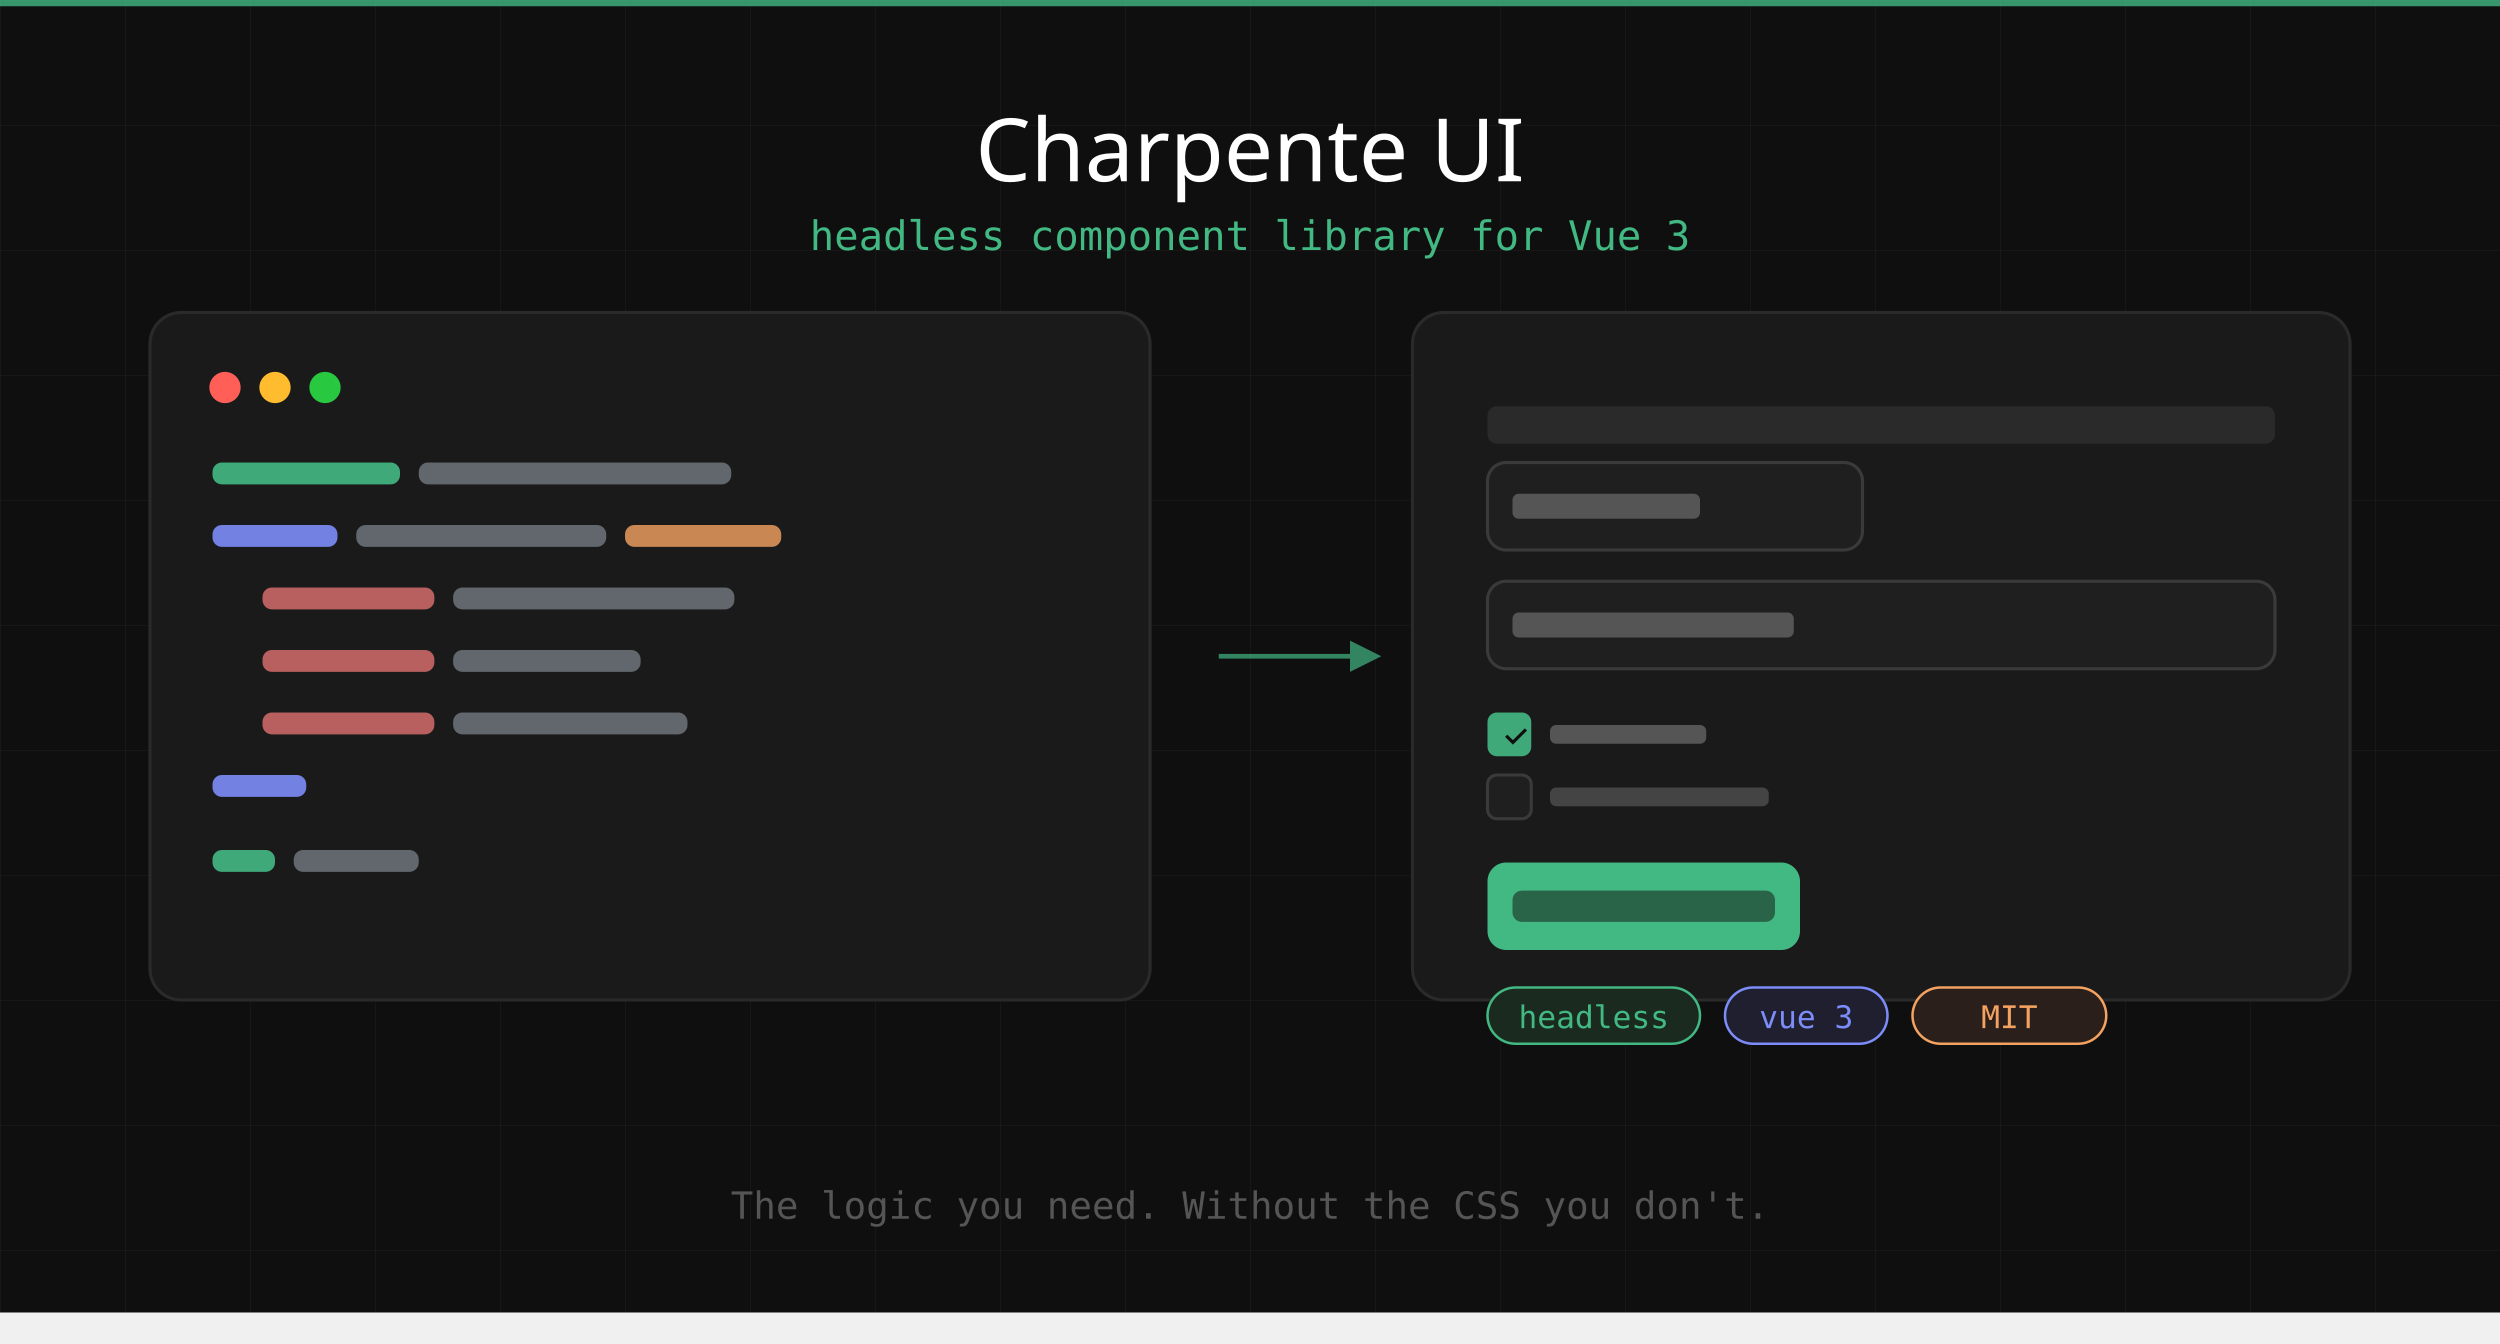
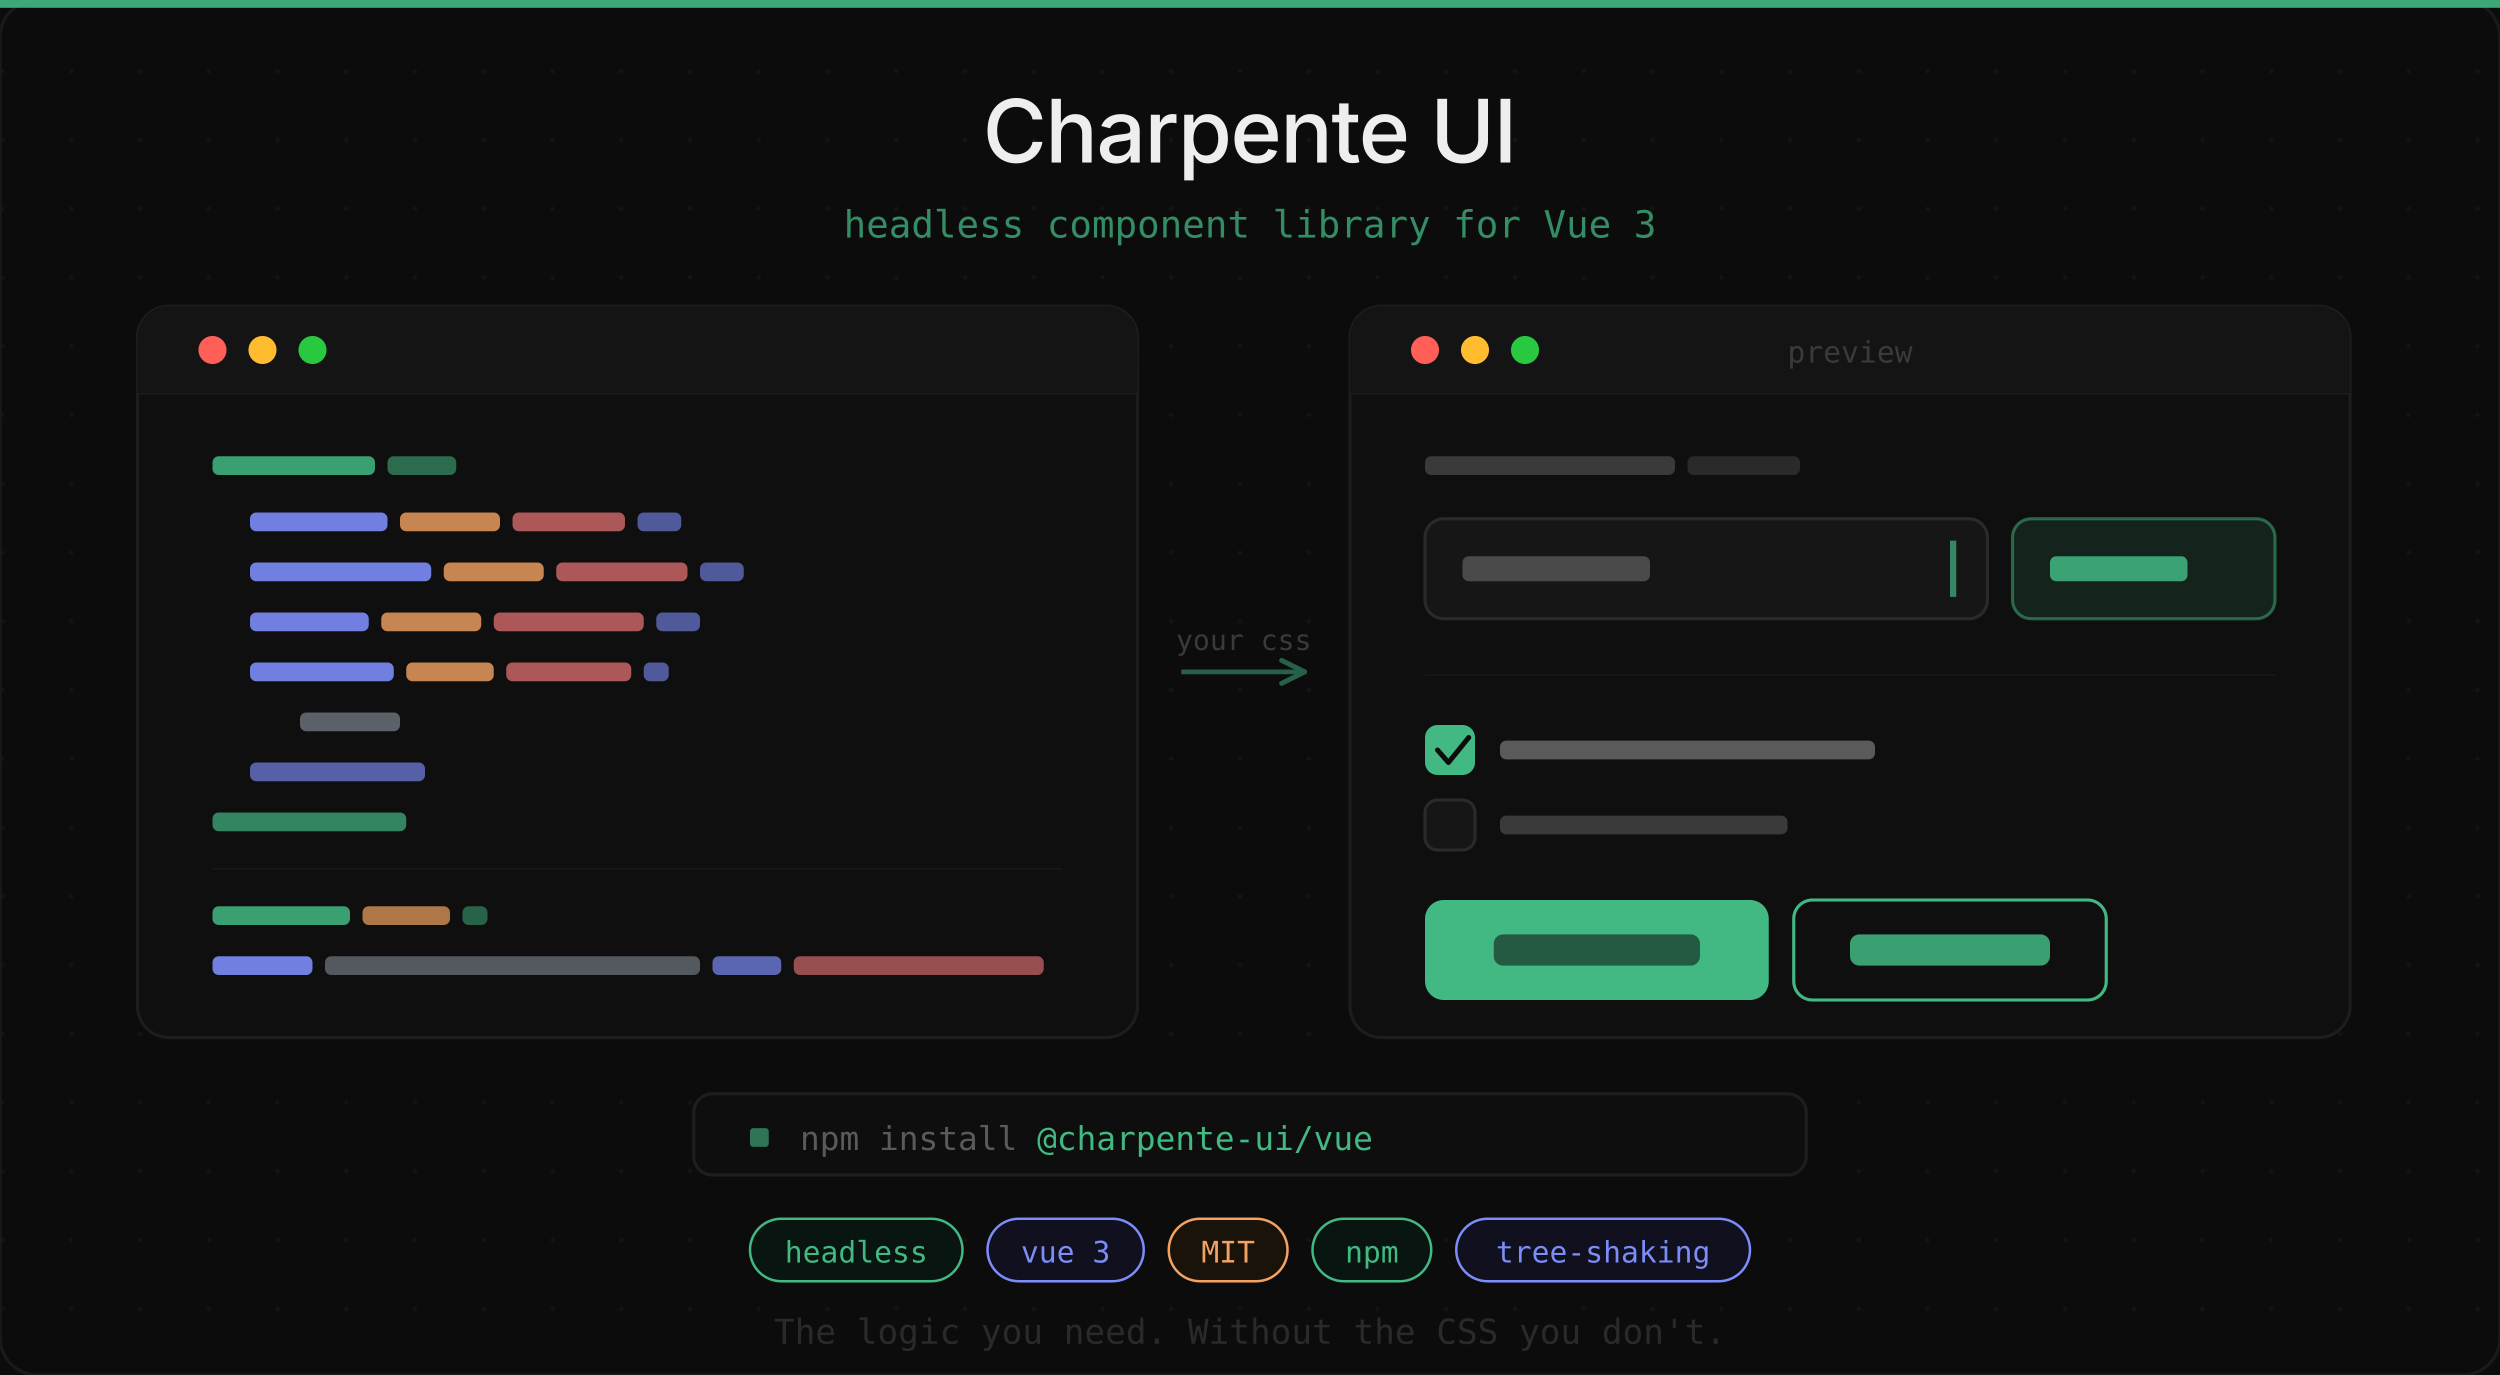
- <svg xmlns="http://www.w3.org/2000/svg" viewBox="0 0 800 430" style="width:100%;border-radius:12px;background:#0f0f0f;">
+ <svg xmlns="http://www.w3.org/2000/svg" viewBox="0 0 800 440" width="100%" style="border-radius:12px;display:block">
  <defs>
-     <pattern id="grid" width="40" height="40" patternUnits="userSpaceOnUse">
-       <path d="M 40 0 L 0 0 0 40" fill="none" stroke="#ffffff" stroke-width="0.3" opacity="0.08" />
+     <pattern id="d" width="22" height="22" patternUnits="userSpaceOnUse">
+       <circle cx="0.8" cy="0.8" r="0.7" fill="#fff" opacity="0.035" />
    </pattern>
+     <marker id="ar" viewBox="0 0 10 10" refX="9" refY="5" markerWidth="7" markerHeight="7" orient="auto">
+       <path d="M1.5 1.5L8.5 5L1.5 8.5" fill="none" stroke="#42b883" stroke-width="1.5" stroke-linecap="round" stroke-linejoin="round" />
+     </marker>
  </defs>
-   <rect width="800" height="420" fill="#0f0f0f" style="fill:rgb(15, 15, 15);stroke:none;color:rgb(255, 255, 255);stroke-width:1px;stroke-linecap:butt;stroke-linejoin:miter;opacity:1;font-family:&quot;Anthropic Sans&quot;, -apple-system, BlinkMacSystemFont, &quot;Segoe UI&quot;, sans-serif;font-size:16px;font-weight:400;text-anchor:start;dominant-baseline:auto" />
-   <rect width="800" height="420" fill="url(#grid)" style="stroke:none;color:rgb(255, 255, 255);stroke-width:1px;stroke-linecap:butt;stroke-linejoin:miter;opacity:1;font-family:&quot;Anthropic Sans&quot;, -apple-system, BlinkMacSystemFont, &quot;Segoe UI&quot;, sans-serif;font-size:16px;font-weight:400;text-anchor:start;dominant-baseline:auto" />
-   <rect x="0" y="0" width="800" height="2" fill="#42b883" opacity="0.8" style="fill:rgb(66, 184, 131);stroke:none;color:rgb(255, 255, 255);stroke-width:1px;stroke-linecap:butt;stroke-linejoin:miter;opacity:0.8;font-family:&quot;Anthropic Sans&quot;, -apple-system, BlinkMacSystemFont, &quot;Segoe UI&quot;, sans-serif;font-size:16px;font-weight:400;text-anchor:start;dominant-baseline:auto" />
-   <rect x="48" y="100" width="320" height="220" rx="10" fill="#1a1a1a" stroke="#2a2a2a" stroke-width="1" style="fill:rgb(26, 26, 26);stroke:rgb(42, 42, 42);color:rgb(255, 255, 255);stroke-width:1px;stroke-linecap:butt;stroke-linejoin:miter;opacity:1;font-family:&quot;Anthropic Sans&quot;, -apple-system, BlinkMacSystemFont, &quot;Segoe UI&quot;, sans-serif;font-size:16px;font-weight:400;text-anchor:start;dominant-baseline:auto" />
-   <circle cx="72" cy="124" r="5" fill="#ff5f57" style="fill:rgb(255, 95, 87);stroke:none;color:rgb(255, 255, 255);stroke-width:1px;stroke-linecap:butt;stroke-linejoin:miter;opacity:1;font-family:&quot;Anthropic Sans&quot;, -apple-system, BlinkMacSystemFont, &quot;Segoe UI&quot;, sans-serif;font-size:16px;font-weight:400;text-anchor:start;dominant-baseline:auto" />
-   <circle cx="88" cy="124" r="5" fill="#febc2e" style="fill:rgb(254, 188, 46);stroke:none;color:rgb(255, 255, 255);stroke-width:1px;stroke-linecap:butt;stroke-linejoin:miter;opacity:1;font-family:&quot;Anthropic Sans&quot;, -apple-system, BlinkMacSystemFont, &quot;Segoe UI&quot;, sans-serif;font-size:16px;font-weight:400;text-anchor:start;dominant-baseline:auto" />
-   <circle cx="104" cy="124" r="5" fill="#28c840" style="fill:rgb(40, 200, 64);stroke:none;color:rgb(255, 255, 255);stroke-width:1px;stroke-linecap:butt;stroke-linejoin:miter;opacity:1;font-family:&quot;Anthropic Sans&quot;, -apple-system, BlinkMacSystemFont, &quot;Segoe UI&quot;, sans-serif;font-size:16px;font-weight:400;text-anchor:start;dominant-baseline:auto" />
-   <rect x="68" y="148" width="60" height="7" rx="3" fill="#42b883" opacity="0.9" style="fill:rgb(66, 184, 131);stroke:none;color:rgb(255, 255, 255);stroke-width:1px;stroke-linecap:butt;stroke-linejoin:miter;opacity:0.9;font-family:&quot;Anthropic Sans&quot;, -apple-system, BlinkMacSystemFont, &quot;Segoe UI&quot;, sans-serif;font-size:16px;font-weight:400;text-anchor:start;dominant-baseline:auto" />
-   <rect x="134" y="148" width="100" height="7" rx="3" fill="#a8b4c0" opacity="0.5" style="fill:rgb(168, 180, 192);stroke:none;color:rgb(255, 255, 255);stroke-width:1px;stroke-linecap:butt;stroke-linejoin:miter;opacity:0.5;font-family:&quot;Anthropic Sans&quot;, -apple-system, BlinkMacSystemFont, &quot;Segoe UI&quot;, sans-serif;font-size:16px;font-weight:400;text-anchor:start;dominant-baseline:auto" />
-   <rect x="68" y="168" width="40" height="7" rx="3" fill="#7c8cf8" opacity="0.9" style="fill:rgb(124, 140, 248);stroke:none;color:rgb(255, 255, 255);stroke-width:1px;stroke-linecap:butt;stroke-linejoin:miter;opacity:0.9;font-family:&quot;Anthropic Sans&quot;, -apple-system, BlinkMacSystemFont, &quot;Segoe UI&quot;, sans-serif;font-size:16px;font-weight:400;text-anchor:start;dominant-baseline:auto" />
-   <rect x="114" y="168" width="80" height="7" rx="3" fill="#a8b4c0" opacity="0.5" style="fill:rgb(168, 180, 192);stroke:none;color:rgb(255, 255, 255);stroke-width:1px;stroke-linecap:butt;stroke-linejoin:miter;opacity:0.5;font-family:&quot;Anthropic Sans&quot;, -apple-system, BlinkMacSystemFont, &quot;Segoe UI&quot;, sans-serif;font-size:16px;font-weight:400;text-anchor:start;dominant-baseline:auto" />
-   <rect x="200" y="168" width="50" height="7" rx="3" fill="#f4a261" opacity="0.8" style="fill:rgb(244, 162, 97);stroke:none;color:rgb(255, 255, 255);stroke-width:1px;stroke-linecap:butt;stroke-linejoin:miter;opacity:0.8;font-family:&quot;Anthropic Sans&quot;, -apple-system, BlinkMacSystemFont, &quot;Segoe UI&quot;, sans-serif;font-size:16px;font-weight:400;text-anchor:start;dominant-baseline:auto" />
-   <rect x="84" y="188" width="55" height="7" rx="3" fill="#e07070" opacity="0.8" style="fill:rgb(224, 112, 112);stroke:none;color:rgb(255, 255, 255);stroke-width:1px;stroke-linecap:butt;stroke-linejoin:miter;opacity:0.8;font-family:&quot;Anthropic Sans&quot;, -apple-system, BlinkMacSystemFont, &quot;Segoe UI&quot;, sans-serif;font-size:16px;font-weight:400;text-anchor:start;dominant-baseline:auto" />
-   <rect x="145" y="188" width="90" height="7" rx="3" fill="#a8b4c0" opacity="0.5" style="fill:rgb(168, 180, 192);stroke:none;color:rgb(255, 255, 255);stroke-width:1px;stroke-linecap:butt;stroke-linejoin:miter;opacity:0.5;font-family:&quot;Anthropic Sans&quot;, -apple-system, BlinkMacSystemFont, &quot;Segoe UI&quot;, sans-serif;font-size:16px;font-weight:400;text-anchor:start;dominant-baseline:auto" />
-   <rect x="84" y="208" width="55" height="7" rx="3" fill="#e07070" opacity="0.8" style="fill:rgb(224, 112, 112);stroke:none;color:rgb(255, 255, 255);stroke-width:1px;stroke-linecap:butt;stroke-linejoin:miter;opacity:0.8;font-family:&quot;Anthropic Sans&quot;, -apple-system, BlinkMacSystemFont, &quot;Segoe UI&quot;, sans-serif;font-size:16px;font-weight:400;text-anchor:start;dominant-baseline:auto" />
-   <rect x="145" y="208" width="60" height="7" rx="3" fill="#a8b4c0" opacity="0.5" style="fill:rgb(168, 180, 192);stroke:none;color:rgb(255, 255, 255);stroke-width:1px;stroke-linecap:butt;stroke-linejoin:miter;opacity:0.5;font-family:&quot;Anthropic Sans&quot;, -apple-system, BlinkMacSystemFont, &quot;Segoe UI&quot;, sans-serif;font-size:16px;font-weight:400;text-anchor:start;dominant-baseline:auto" />
-   <rect x="84" y="228" width="55" height="7" rx="3" fill="#e07070" opacity="0.8" style="fill:rgb(224, 112, 112);stroke:none;color:rgb(255, 255, 255);stroke-width:1px;stroke-linecap:butt;stroke-linejoin:miter;opacity:0.8;font-family:&quot;Anthropic Sans&quot;, -apple-system, BlinkMacSystemFont, &quot;Segoe UI&quot;, sans-serif;font-size:16px;font-weight:400;text-anchor:start;dominant-baseline:auto" />
-   <rect x="145" y="228" width="75" height="7" rx="3" fill="#a8b4c0" opacity="0.5" style="fill:rgb(168, 180, 192);stroke:none;color:rgb(255, 255, 255);stroke-width:1px;stroke-linecap:butt;stroke-linejoin:miter;opacity:0.5;font-family:&quot;Anthropic Sans&quot;, -apple-system, BlinkMacSystemFont, &quot;Segoe UI&quot;, sans-serif;font-size:16px;font-weight:400;text-anchor:start;dominant-baseline:auto" />
-   <rect x="68" y="248" width="30" height="7" rx="3" fill="#7c8cf8" opacity="0.9" style="fill:rgb(124, 140, 248);stroke:none;color:rgb(255, 255, 255);stroke-width:1px;stroke-linecap:butt;stroke-linejoin:miter;opacity:0.9;font-family:&quot;Anthropic Sans&quot;, -apple-system, BlinkMacSystemFont, &quot;Segoe UI&quot;, sans-serif;font-size:16px;font-weight:400;text-anchor:start;dominant-baseline:auto" />
-   <rect x="68" y="272" width="20" height="7" rx="3" fill="#42b883" opacity="0.9" style="fill:rgb(66, 184, 131);stroke:none;color:rgb(255, 255, 255);stroke-width:1px;stroke-linecap:butt;stroke-linejoin:miter;opacity:0.9;font-family:&quot;Anthropic Sans&quot;, -apple-system, BlinkMacSystemFont, &quot;Segoe UI&quot;, sans-serif;font-size:16px;font-weight:400;text-anchor:start;dominant-baseline:auto" />
-   <rect x="94" y="272" width="40" height="7" rx="3" fill="#a8b4c0" opacity="0.5" style="fill:rgb(168, 180, 192);stroke:none;color:rgb(255, 255, 255);stroke-width:1px;stroke-linecap:butt;stroke-linejoin:miter;opacity:0.5;font-family:&quot;Anthropic Sans&quot;, -apple-system, BlinkMacSystemFont, &quot;Segoe UI&quot;, sans-serif;font-size:16px;font-weight:400;text-anchor:start;dominant-baseline:auto" />
-   <line x1="390" y1="210" x2="432" y2="210" stroke="#42b883" stroke-width="1.5" opacity="0.7" style="fill:rgb(0, 0, 0);stroke:rgb(66, 184, 131);color:rgb(255, 255, 255);stroke-width:1.5px;stroke-linecap:butt;stroke-linejoin:miter;opacity:0.7;font-family:&quot;Anthropic Sans&quot;, -apple-system, BlinkMacSystemFont, &quot;Segoe UI&quot;, sans-serif;font-size:16px;font-weight:400;text-anchor:start;dominant-baseline:auto" />
-   <polygon points="432,205 442,210 432,215" fill="#42b883" opacity="0.7" style="fill:rgb(66, 184, 131);stroke:none;color:rgb(255, 255, 255);stroke-width:1px;stroke-linecap:butt;stroke-linejoin:miter;opacity:0.7;font-family:&quot;Anthropic Sans&quot;, -apple-system, BlinkMacSystemFont, &quot;Segoe UI&quot;, sans-serif;font-size:16px;font-weight:400;text-anchor:start;dominant-baseline:auto" />
-   <rect x="452" y="100" width="300" height="220" rx="10" fill="#1a1a1a" stroke="#2a2a2a" stroke-width="1" style="fill:rgb(26, 26, 26);stroke:rgb(42, 42, 42);color:rgb(255, 255, 255);stroke-width:1px;stroke-linecap:butt;stroke-linejoin:miter;opacity:1;font-family:&quot;Anthropic Sans&quot;, -apple-system, BlinkMacSystemFont, &quot;Segoe UI&quot;, sans-serif;font-size:16px;font-weight:400;text-anchor:start;dominant-baseline:auto" />
-   <rect x="476" y="130" width="252" height="12" rx="3" fill="#2a2a2a" style="fill:rgb(42, 42, 42);stroke:none;color:rgb(255, 255, 255);stroke-width:1px;stroke-linecap:butt;stroke-linejoin:miter;opacity:1;font-family:&quot;Anthropic Sans&quot;, -apple-system, BlinkMacSystemFont, &quot;Segoe UI&quot;, sans-serif;font-size:16px;font-weight:400;text-anchor:start;dominant-baseline:auto" />
-   <rect x="476" y="148" width="120" height="28" rx="6" fill="#1f1f1f" stroke="#3a3a3a" stroke-width="1" style="fill:rgb(31, 31, 31);stroke:rgb(58, 58, 58);color:rgb(255, 255, 255);stroke-width:1px;stroke-linecap:butt;stroke-linejoin:miter;opacity:1;font-family:&quot;Anthropic Sans&quot;, -apple-system, BlinkMacSystemFont, &quot;Segoe UI&quot;, sans-serif;font-size:16px;font-weight:400;text-anchor:start;dominant-baseline:auto" />
-   <rect x="484" y="158" width="60" height="8" rx="2" fill="#555" style="fill:rgb(85, 85, 85);stroke:none;color:rgb(255, 255, 255);stroke-width:1px;stroke-linecap:butt;stroke-linejoin:miter;opacity:1;font-family:&quot;Anthropic Sans&quot;, -apple-system, BlinkMacSystemFont, &quot;Segoe UI&quot;, sans-serif;font-size:16px;font-weight:400;text-anchor:start;dominant-baseline:auto" />
-   <rect x="476" y="186" width="252" height="28" rx="6" fill="#1f1f1f" stroke="#3a3a3a" stroke-width="1" style="fill:rgb(31, 31, 31);stroke:rgb(58, 58, 58);color:rgb(255, 255, 255);stroke-width:1px;stroke-linecap:butt;stroke-linejoin:miter;opacity:1;font-family:&quot;Anthropic Sans&quot;, -apple-system, BlinkMacSystemFont, &quot;Segoe UI&quot;, sans-serif;font-size:16px;font-weight:400;text-anchor:start;dominant-baseline:auto" />
-   <rect x="484" y="196" width="90" height="8" rx="2" fill="#555" style="fill:rgb(85, 85, 85);stroke:none;color:rgb(255, 255, 255);stroke-width:1px;stroke-linecap:butt;stroke-linejoin:miter;opacity:1;font-family:&quot;Anthropic Sans&quot;, -apple-system, BlinkMacSystemFont, &quot;Segoe UI&quot;, sans-serif;font-size:16px;font-weight:400;text-anchor:start;dominant-baseline:auto" />
-   <rect x="476" y="228" width="14" height="14" rx="3" fill="#42b883" opacity="0.9" style="fill:rgb(66, 184, 131);stroke:none;color:rgb(255, 255, 255);stroke-width:1px;stroke-linecap:butt;stroke-linejoin:miter;opacity:0.9;font-family:&quot;Anthropic Sans&quot;, -apple-system, BlinkMacSystemFont, &quot;Segoe UI&quot;, sans-serif;font-size:16px;font-weight:400;text-anchor:start;dominant-baseline:auto" />
-   <text x="485" y="239" fill="#0f0f0f" font-size="10" font-weight="500" text-anchor="middle" style="fill:rgb(15, 15, 15);stroke:none;color:rgb(255, 255, 255);stroke-width:1px;stroke-linecap:butt;stroke-linejoin:miter;opacity:1;font-family:&quot;Anthropic Sans&quot;, -apple-system, BlinkMacSystemFont, &quot;Segoe UI&quot;, sans-serif;font-size:10px;font-weight:500;text-anchor:middle;dominant-baseline:auto">✓</text>
-   <rect x="496" y="232" width="50" height="6" rx="2" fill="#555" style="fill:rgb(85, 85, 85);stroke:none;color:rgb(255, 255, 255);stroke-width:1px;stroke-linecap:butt;stroke-linejoin:miter;opacity:1;font-family:&quot;Anthropic Sans&quot;, -apple-system, BlinkMacSystemFont, &quot;Segoe UI&quot;, sans-serif;font-size:16px;font-weight:400;text-anchor:start;dominant-baseline:auto" />
-   <rect x="476" y="248" width="14" height="14" rx="3" fill="#1f1f1f" stroke="#3a3a3a" stroke-width="1" style="fill:rgb(31, 31, 31);stroke:rgb(58, 58, 58);color:rgb(255, 255, 255);stroke-width:1px;stroke-linecap:butt;stroke-linejoin:miter;opacity:1;font-family:&quot;Anthropic Sans&quot;, -apple-system, BlinkMacSystemFont, &quot;Segoe UI&quot;, sans-serif;font-size:16px;font-weight:400;text-anchor:start;dominant-baseline:auto" />
-   <rect x="496" y="252" width="70" height="6" rx="2" fill="#444" style="fill:rgb(68, 68, 68);stroke:none;color:rgb(255, 255, 255);stroke-width:1px;stroke-linecap:butt;stroke-linejoin:miter;opacity:1;font-family:&quot;Anthropic Sans&quot;, -apple-system, BlinkMacSystemFont, &quot;Segoe UI&quot;, sans-serif;font-size:16px;font-weight:400;text-anchor:start;dominant-baseline:auto" />
-   <rect x="476" y="276" width="100" height="28" rx="6" fill="#42b883" style="fill:rgb(66, 184, 131);stroke:none;color:rgb(255, 255, 255);stroke-width:1px;stroke-linecap:butt;stroke-linejoin:miter;opacity:1;font-family:&quot;Anthropic Sans&quot;, -apple-system, BlinkMacSystemFont, &quot;Segoe UI&quot;, sans-serif;font-size:16px;font-weight:400;text-anchor:start;dominant-baseline:auto" />
-   <rect x="484" y="285" width="84" height="10" rx="3" fill="#0f0f0f" opacity="0.5" style="fill:rgb(15, 15, 15);stroke:none;color:rgb(255, 255, 255);stroke-width:1px;stroke-linecap:butt;stroke-linejoin:miter;opacity:0.5;font-family:&quot;Anthropic Sans&quot;, -apple-system, BlinkMacSystemFont, &quot;Segoe UI&quot;, sans-serif;font-size:16px;font-weight:400;text-anchor:start;dominant-baseline:auto" />
-   <rect x="476" y="316" width="68" height="18" rx="9" fill="#1a2a1f" stroke="#42b883" stroke-width="0.8" style="fill:rgb(26, 42, 31);stroke:rgb(66, 184, 131);color:rgb(255, 255, 255);stroke-width:0.8px;stroke-linecap:butt;stroke-linejoin:miter;opacity:1;font-family:&quot;Anthropic Sans&quot;, -apple-system, BlinkMacSystemFont, &quot;Segoe UI&quot;, sans-serif;font-size:16px;font-weight:400;text-anchor:start;dominant-baseline:auto" />
-   <text x="510" y="329" fill="#42b883" font-size="10" text-anchor="middle" font-family="monospace" style="fill:rgb(66, 184, 131);stroke:none;color:rgb(255, 255, 255);stroke-width:1px;stroke-linecap:butt;stroke-linejoin:miter;opacity:1;font-family:monospace;font-size:10px;font-weight:400;text-anchor:middle;dominant-baseline:auto">headless</text>
-   <rect x="552" y="316" width="52" height="18" rx="9" fill="#1f1f2f" stroke="#7c8cf8" stroke-width="0.8" style="fill:rgb(31, 31, 47);stroke:rgb(124, 140, 248);color:rgb(255, 255, 255);stroke-width:0.8px;stroke-linecap:butt;stroke-linejoin:miter;opacity:1;font-family:&quot;Anthropic Sans&quot;, -apple-system, BlinkMacSystemFont, &quot;Segoe UI&quot;, sans-serif;font-size:16px;font-weight:400;text-anchor:start;dominant-baseline:auto" />
-   <text x="578" y="329" fill="#7c8cf8" font-size="10" text-anchor="middle" font-family="monospace" style="fill:rgb(124, 140, 248);stroke:none;color:rgb(255, 255, 255);stroke-width:1px;stroke-linecap:butt;stroke-linejoin:miter;opacity:1;font-family:monospace;font-size:10px;font-weight:400;text-anchor:middle;dominant-baseline:auto">vue 3</text>
-   <rect x="612" y="316" width="62" height="18" rx="9" fill="#2a1f1a" stroke="#f4a261" stroke-width="0.8" style="fill:rgb(42, 31, 26);stroke:rgb(244, 162, 97);color:rgb(255, 255, 255);stroke-width:0.8px;stroke-linecap:butt;stroke-linejoin:miter;opacity:1;font-family:&quot;Anthropic Sans&quot;, -apple-system, BlinkMacSystemFont, &quot;Segoe UI&quot;, sans-serif;font-size:16px;font-weight:400;text-anchor:start;dominant-baseline:auto" />
-   <text x="643" y="329" fill="#f4a261" font-size="10" text-anchor="middle" font-family="monospace" style="fill:rgb(244, 162, 97);stroke:none;color:rgb(255, 255, 255);stroke-width:1px;stroke-linecap:butt;stroke-linejoin:miter;opacity:1;font-family:monospace;font-size:10px;font-weight:400;text-anchor:middle;dominant-baseline:auto">MIT</text>
-   <text x="400" y="58" fill="#ffffff" font-size="28" font-weight="500" text-anchor="middle" font-family="system-ui, sans-serif" style="fill:rgb(255, 255, 255);stroke:none;color:rgb(255, 255, 255);stroke-width:1px;stroke-linecap:butt;stroke-linejoin:miter;opacity:1;font-family:system-ui, sans-serif;font-size:28px;font-weight:500;text-anchor:middle;dominant-baseline:auto">Charpente UI</text>
-   <text x="400" y="80" fill="#42b883" font-size="13" text-anchor="middle" font-family="monospace" style="fill:rgb(66, 184, 131);stroke:none;color:rgb(255, 255, 255);stroke-width:1px;stroke-linecap:butt;stroke-linejoin:miter;opacity:1;font-family:monospace;font-size:13px;font-weight:400;text-anchor:middle;dominant-baseline:auto">headless component library for Vue 3</text>
-   <text x="400" y="390" fill="#555" font-size="12" text-anchor="middle" font-family="monospace" style="fill:rgb(85, 85, 85);stroke:none;color:rgb(255, 255, 255);stroke-width:1px;stroke-linecap:butt;stroke-linejoin:miter;opacity:1;font-family:monospace;font-size:12px;font-weight:400;text-anchor:middle;dominant-baseline:auto">The logic you need. Without the CSS you don't.</text>
+   <rect width="800" height="440" fill="#0c0c0c" />
+   <rect width="800" height="440" fill="url(#d)" />
+   <rect width="800" height="440" rx="12" fill="none" stroke="#1a1a1a" />
+   <rect width="800" height="2.5" fill="#42b883" opacity="0.9" />
+   <text x="400" y="52" text-anchor="middle" font-family="-apple-system,BlinkMacSystemFont,'Segoe UI',system-ui,sans-serif" font-size="28" font-weight="500" fill="#eeeeee" letter-spacing="-0.5">Charpente UI
+     </text>
+   <text x="400" y="76" text-anchor="middle" font-family="ui-monospace,Menlo,monospace" font-size="12" fill="#42b883" opacity="0.75">headless component library for Vue 3
+     </text>
+   <rect x="44" y="98" width="320" height="234" rx="10" fill="#0f0f0f" stroke="#1d1d1d" />
+   <rect x="44" y="98" width="320" height="28" rx="10" fill="#141414" />
+   <rect x="44" y="114" width="320" height="12" fill="#141414" />
+   <line x1="44" y1="126" x2="364" y2="126" stroke="#1c1c1c" stroke-width="0.5" />
+   <circle cx="68" cy="112" r="4.5" fill="#ff5f57" />
+   <circle cx="84" cy="112" r="4.5" fill="#febc2e" />
+   <circle cx="100" cy="112" r="4.5" fill="#28c840" />
+   <rect x="68" y="146" width="52" height="6" rx="2" fill="#42b883" opacity="0.85" />
+   <rect x="124" y="146" width="22" height="6" rx="2" fill="#42b883" opacity="0.55" />
+   <rect x="80" y="164" width="44" height="6" rx="2" fill="#7c8cf8" opacity="0.9" />
+   <rect x="128" y="164" width="32" height="6" rx="2" fill="#f4a261" opacity="0.8" />
+   <rect x="164" y="164" width="36" height="6" rx="2" fill="#e07070" opacity="0.75" />
+   <rect x="204" y="164" width="14" height="6" rx="2" fill="#7c8cf8" opacity="0.6" />
+   <rect x="80" y="180" width="58" height="6" rx="2" fill="#7c8cf8" opacity="0.9" />
+   <rect x="142" y="180" width="32" height="6" rx="2" fill="#f4a261" opacity="0.8" />
+   <rect x="178" y="180" width="42" height="6" rx="2" fill="#e07070" opacity="0.75" />
+   <rect x="224" y="180" width="14" height="6" rx="2" fill="#7c8cf8" opacity="0.6" />
+   <rect x="80" y="196" width="38" height="6" rx="2" fill="#7c8cf8" opacity="0.9" />
+   <rect x="122" y="196" width="32" height="6" rx="2" fill="#f4a261" opacity="0.8" />
+   <rect x="158" y="196" width="48" height="6" rx="2" fill="#e07070" opacity="0.75" />
+   <rect x="210" y="196" width="14" height="6" rx="2" fill="#7c8cf8" opacity="0.6" />
+   <rect x="80" y="212" width="46" height="6" rx="2" fill="#7c8cf8" opacity="0.9" />
+   <rect x="130" y="212" width="28" height="6" rx="2" fill="#f4a261" opacity="0.8" />
+   <rect x="162" y="212" width="40" height="6" rx="2" fill="#e07070" opacity="0.75" />
+   <rect x="206" y="212" width="8" height="6" rx="2" fill="#7c8cf8" opacity="0.6" />
+   <rect x="96" y="228" width="32" height="6" rx="2" fill="#9aa3b0" opacity="0.55" />
+   <rect x="80" y="244" width="56" height="6" rx="2" fill="#7c8cf8" opacity="0.65" />
+   <rect x="68" y="260" width="62" height="6" rx="2" fill="#42b883" opacity="0.7" />
+   <line x1="68" y1="278" x2="340" y2="278" stroke="#181818" stroke-width="0.5" />
+   <rect x="68" y="290" width="44" height="6" rx="2" fill="#42b883" opacity="0.85" />
+   <rect x="116" y="290" width="28" height="6" rx="2" fill="#f4a261" opacity="0.7" />
+   <rect x="148" y="290" width="8" height="6" rx="2" fill="#42b883" opacity="0.5" />
+   <rect x="68" y="306" width="32" height="6" rx="2" fill="#7c8cf8" opacity="0.9" />
+   <rect x="104" y="306" width="120" height="6" rx="2" fill="#9aa3b0" opacity="0.5" />
+   <rect x="228" y="306" width="22" height="6" rx="2" fill="#7c8cf8" opacity="0.7" />
+   <rect x="254" y="306" width="80" height="6" rx="2" fill="#e07070" opacity="0.65" />
+   <line x1="378" y1="215" x2="418" y2="215" stroke="#42b883" stroke-width="1.5" opacity="0.5" marker-end="url(#ar)" />
+   <text x="398" y="208" text-anchor="middle" font-family="ui-monospace,monospace" font-size="9" fill="#3a3a3a">your
+         css
+     </text>
+   <rect x="432" y="98" width="320" height="234" rx="10" fill="#0f0f0f" stroke="#1d1d1d" />
+   <rect x="432" y="98" width="320" height="28" rx="10" fill="#141414" />
+   <rect x="432" y="114" width="320" height="12" fill="#141414" />
+   <line x1="432" y1="126" x2="752" y2="126" stroke="#1c1c1c" stroke-width="0.5" />
+   <circle cx="456" cy="112" r="4.5" fill="#ff5f57" />
+   <circle cx="472" cy="112" r="4.5" fill="#febc2e" />
+   <circle cx="488" cy="112" r="4.5" fill="#28c840" />
+   <text x="592" y="116" text-anchor="middle" font-family="ui-monospace,monospace" font-size="9.5" fill="#3a3a3a">
+         preview
+     </text>
+   <rect x="456" y="146" width="80" height="6" rx="2" fill="#3a3a3a" />
+   <rect x="540" y="146" width="36" height="6" rx="2" fill="#2a2a2a" />
+   <rect x="456" y="166" width="180" height="32" rx="6" fill="#161616" stroke="#2a2a2a" />
+   <rect x="468" y="178" width="60" height="8" rx="2" fill="#4a4a4a" />
+   <rect x="624" y="173" width="2" height="18" fill="#42b883" opacity="0.7" />
+   <rect x="644" y="166" width="84" height="32" rx="6" fill="#42b883" fill-opacity="0.12" stroke="#42b883" stroke-opacity="0.5" />
+   <rect x="656" y="178" width="44" height="8" rx="2" fill="#42b883" opacity="0.85" />
+   <line x1="456" y1="216" x2="728" y2="216" stroke="#181818" stroke-width="0.5" />
+   <rect x="456" y="232" width="16" height="16" rx="4" fill="#42b883" />
+   <path d="M460 240 L463.5 244 L470 236" fill="none" stroke="#0c0c0c" stroke-width="1.6" stroke-linecap="round" stroke-linejoin="round" />
+   <rect x="480" y="237" width="120" height="6" rx="2" fill="#5a5a5a" />
+   <rect x="456" y="256" width="16" height="16" rx="4" fill="#161616" stroke="#2a2a2a" />
+   <rect x="480" y="261" width="92" height="6" rx="2" fill="#3a3a3a" />
+   <rect x="456" y="288" width="110" height="32" rx="6" fill="#42b883" />
+   <rect x="478" y="299" width="66" height="10" rx="3" fill="#0c0c0c" opacity="0.55" />
+   <rect x="574" y="288" width="100" height="32" rx="6" fill="none" stroke="#42b883" stroke-width="1" />
+   <rect x="592" y="299" width="64" height="10" rx="3" fill="#42b883" opacity="0.85" />
+   <rect x="222" y="350" width="356" height="26" rx="6" fill="#0e0e0e" stroke="#1e1e1e" />
+   <rect x="240" y="361" width="6" height="6" rx="1" fill="#42b883" opacity="0.6" />
+   <text x="256" y="368" font-family="ui-monospace,monospace" font-size="10.5">
+     <tspan fill="#5a5a5a">npm install</tspan>
+     <tspan fill="#42b883">@charpente-ui/vue</tspan>
+   </text>
+   <rect x="240" y="390" width="68" height="20" rx="10" fill="#091510" stroke="#42b883" stroke-width="0.8" />
+   <text x="274" y="404" text-anchor="middle" font-family="ui-monospace,monospace" font-size="9.5" fill="#42b883">
+         headless
+     </text>
+   <rect x="316" y="390" width="50" height="20" rx="10" fill="#10101e" stroke="#7c8cf8" stroke-width="0.8" />
+   <text x="341" y="404" text-anchor="middle" font-family="ui-monospace,monospace" font-size="9.5" fill="#7c8cf8">vue
+         3
+     </text>
+   <rect x="374" y="390" width="38" height="20" rx="10" fill="#1a130a" stroke="#f4a261" stroke-width="0.8" />
+   <text x="393" y="404" text-anchor="middle" font-family="ui-monospace,monospace" font-size="9.5" fill="#f4a261">MIT
+     </text>
+   <rect x="420" y="390" width="38" height="20" rx="10" fill="#091510" stroke="#42b883" stroke-width="0.8" />
+   <text x="439" y="404" text-anchor="middle" font-family="ui-monospace,monospace" font-size="9.5" fill="#42b883">npm
+     </text>
+   <rect x="466" y="390" width="94" height="20" rx="10" fill="#10101e" stroke="#7c8cf8" stroke-width="0.8" />
+   <text x="513" y="404" text-anchor="middle" font-family="ui-monospace,monospace" font-size="9.5" fill="#7c8cf8">
+         tree-shaking
+     </text>
+   <text x="400" y="430" text-anchor="middle" font-family="ui-monospace,monospace" font-size="11" fill="#2a2a2a">The
+         logic you need. Without the CSS you don't.
+     </text>
</svg>
